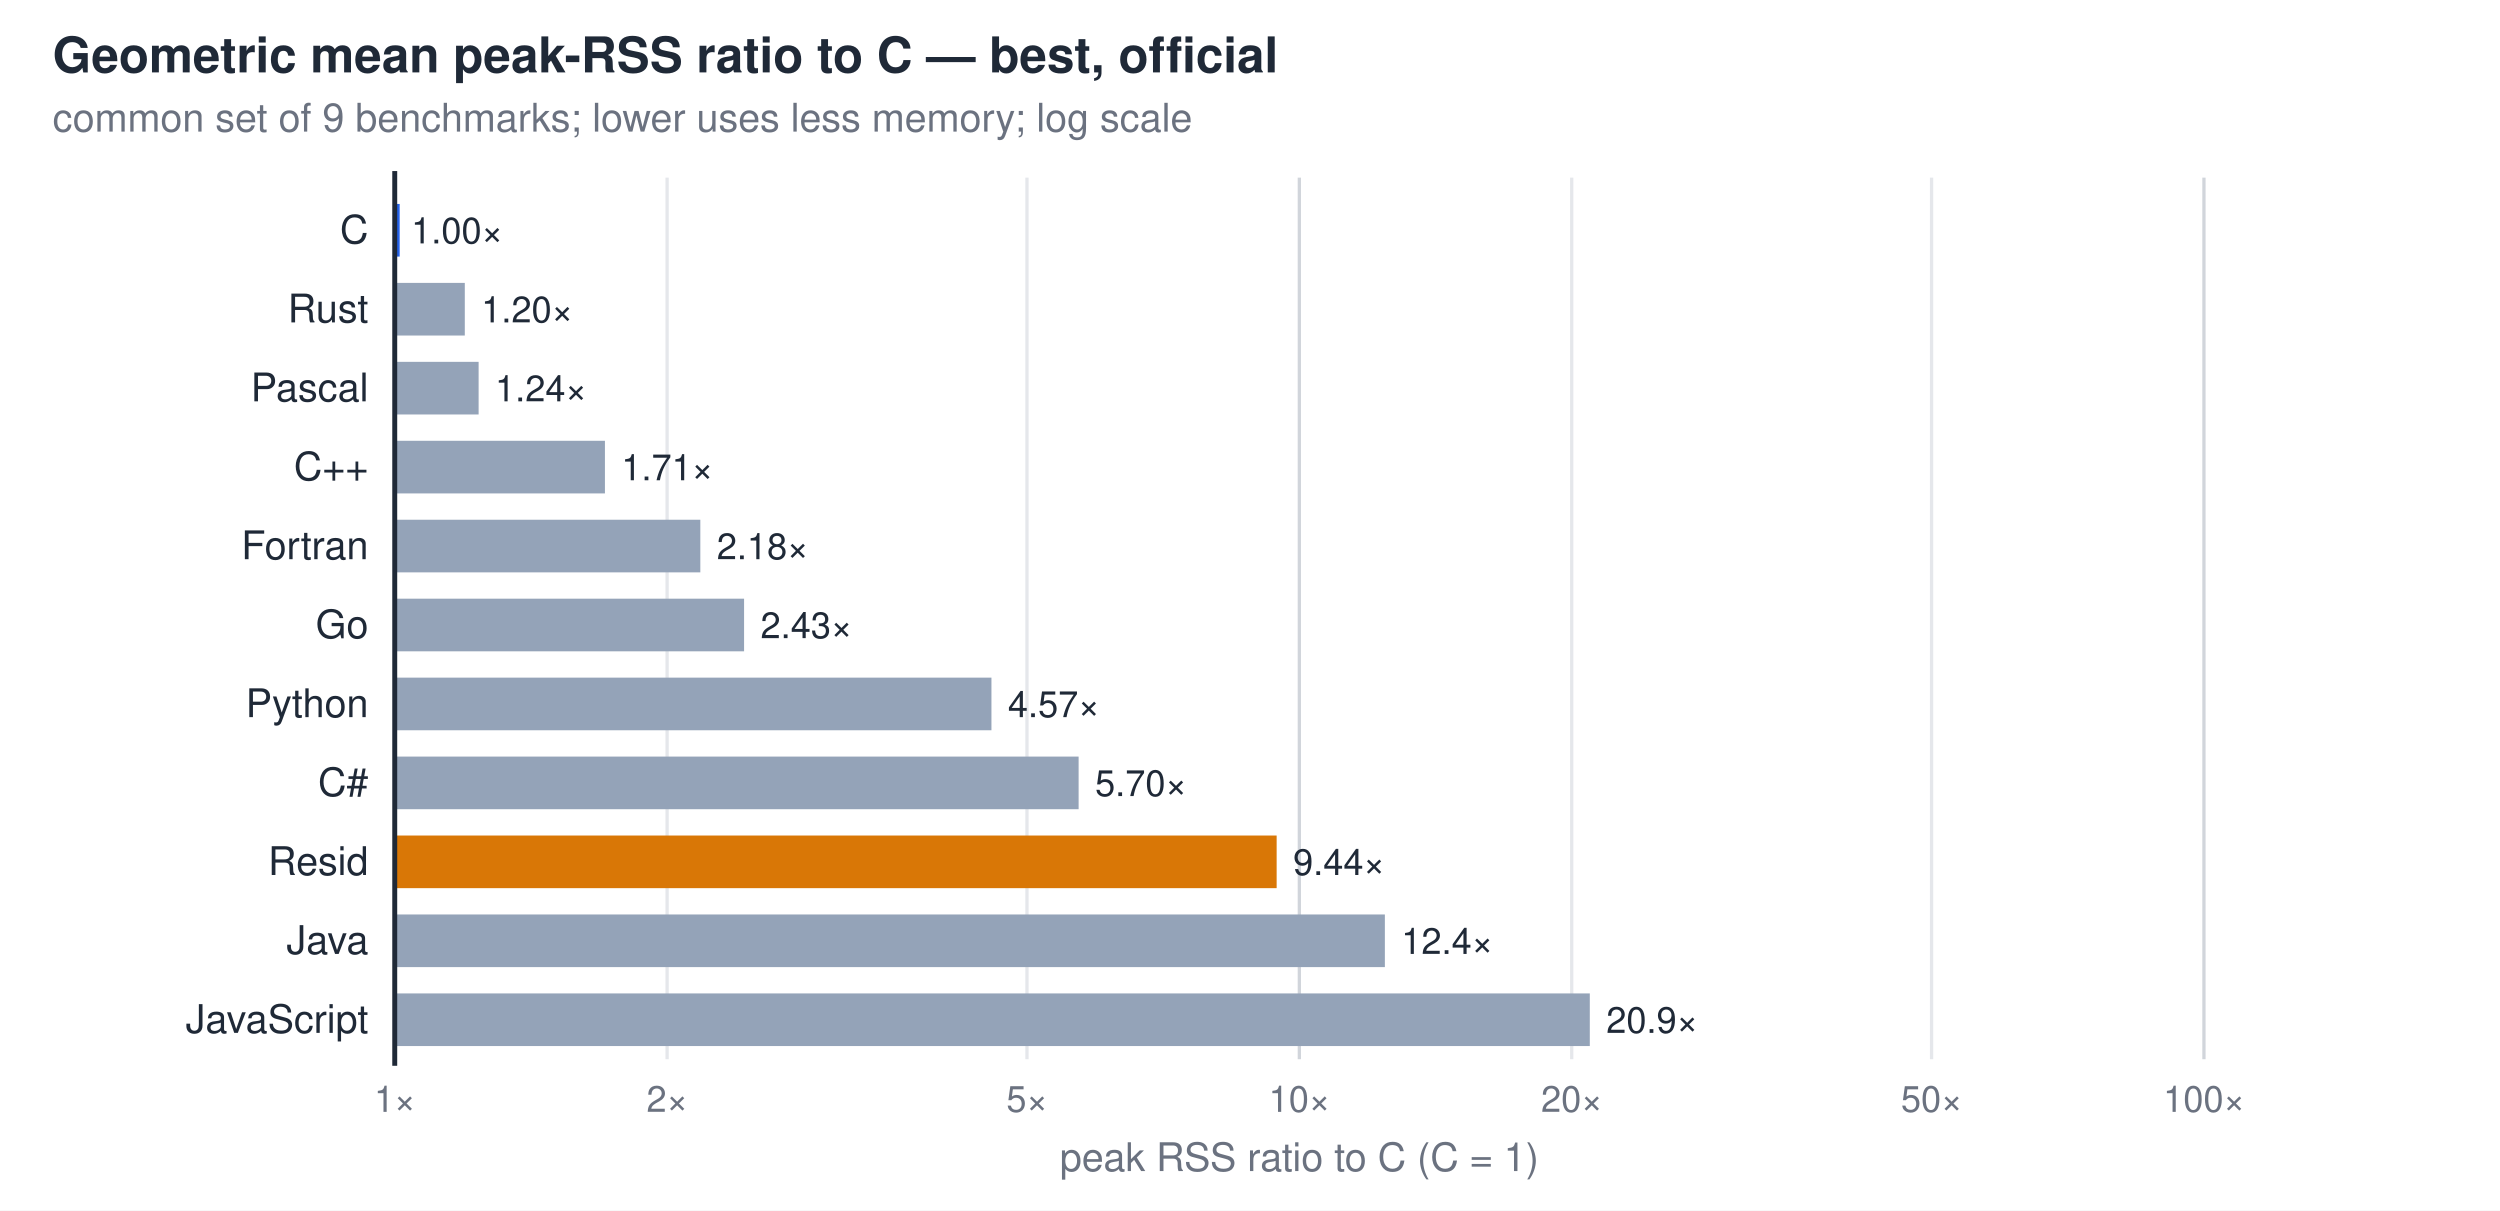
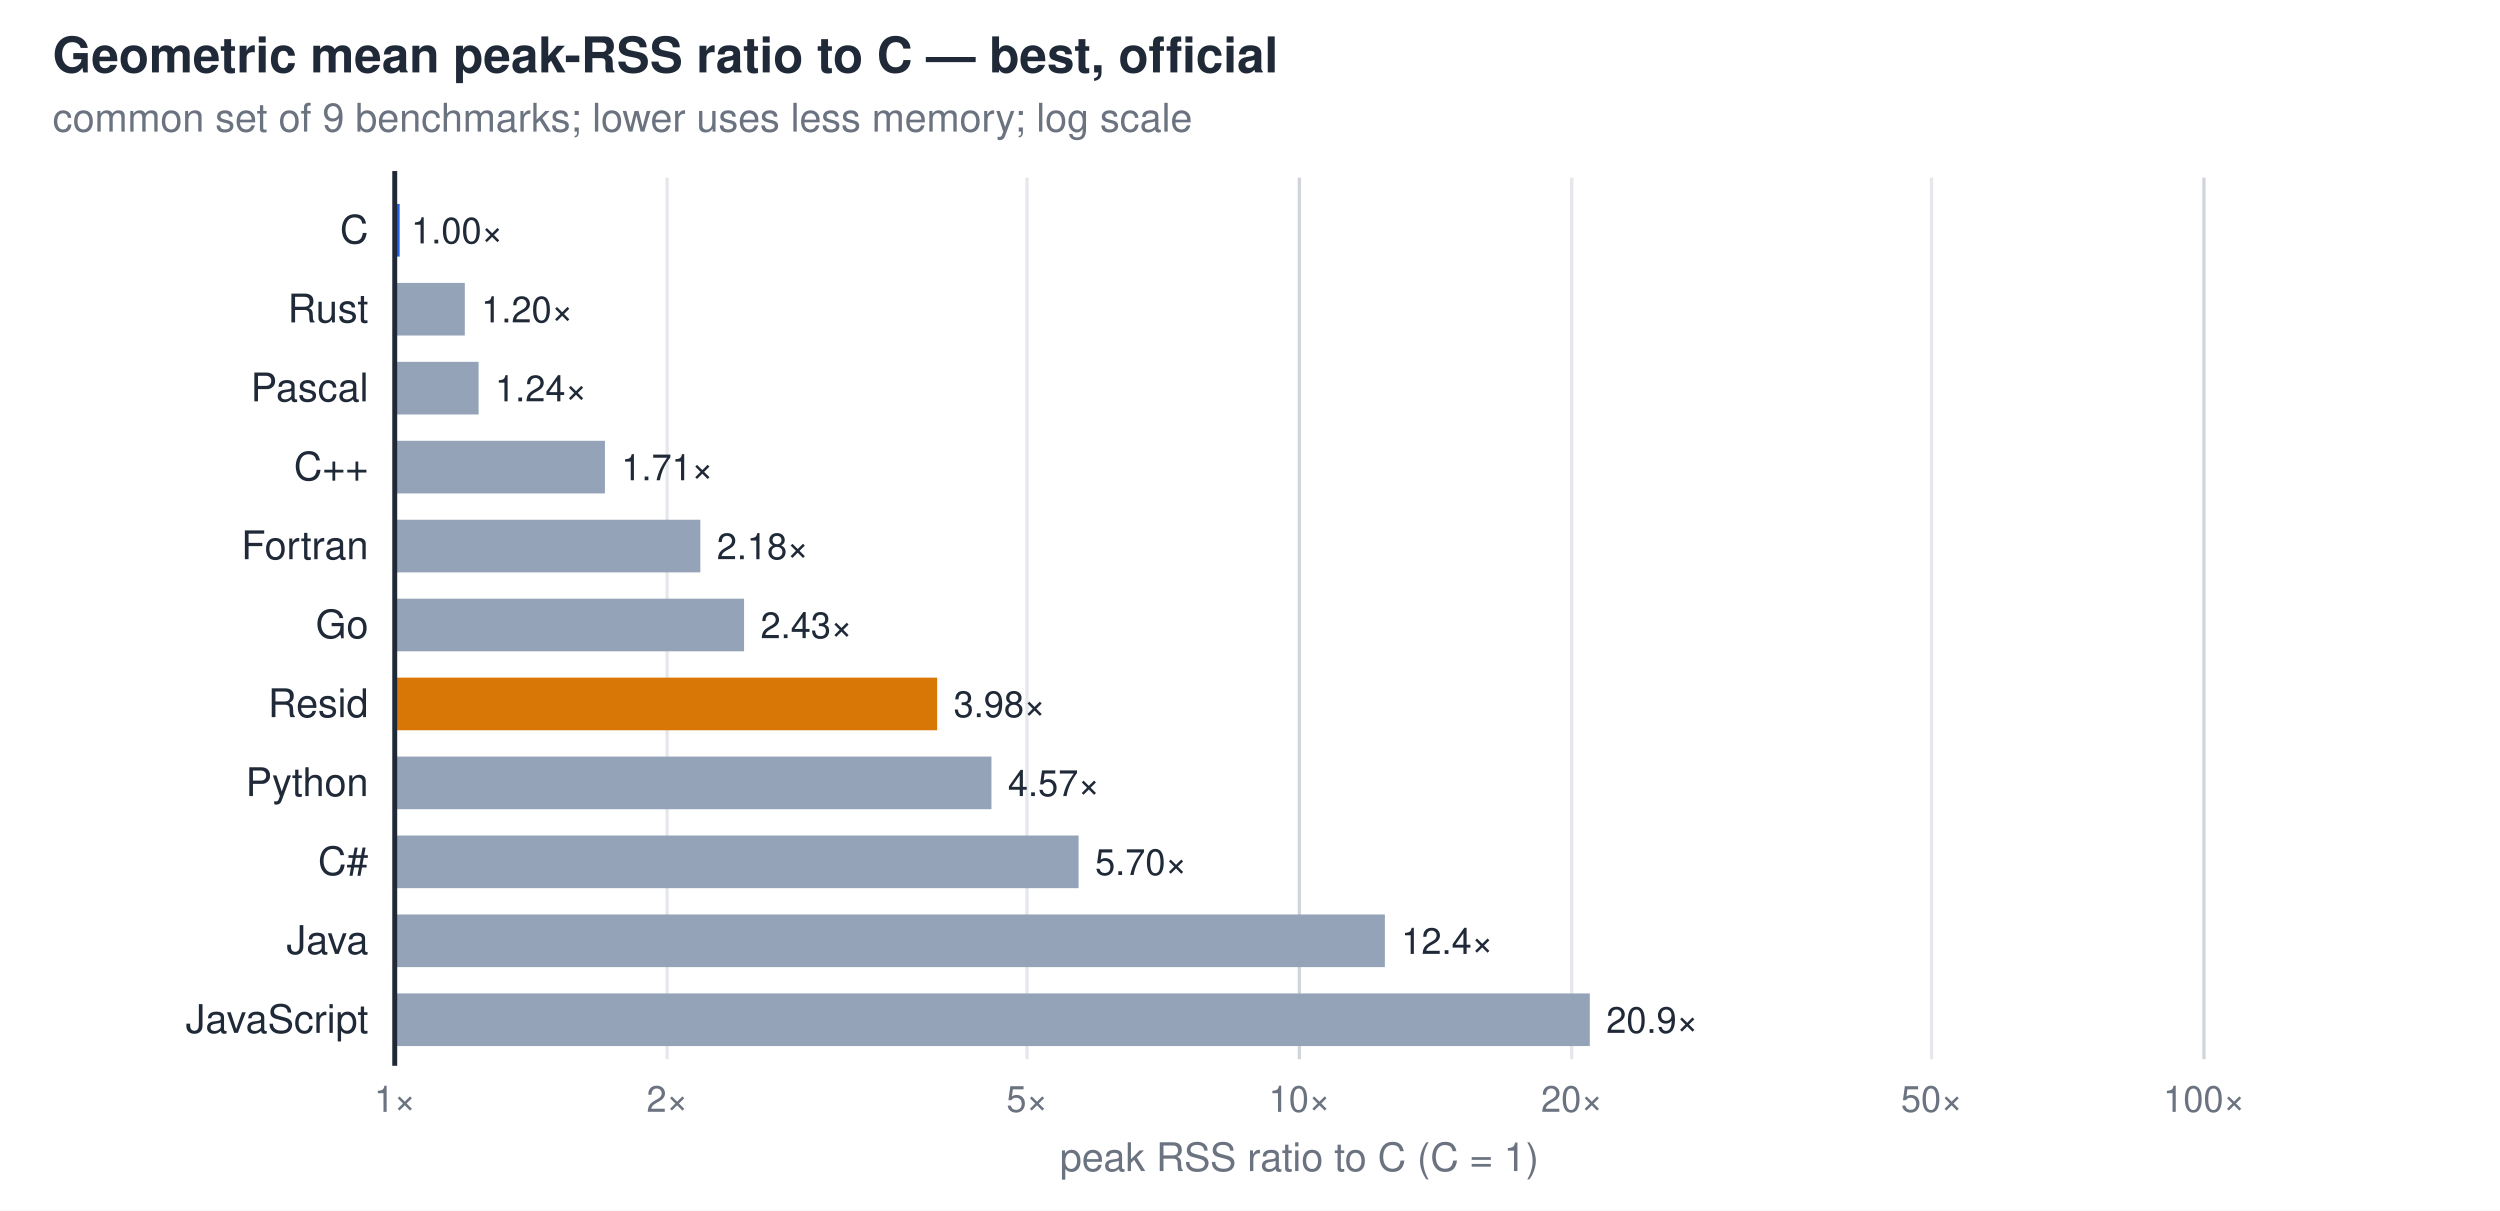
<svg xmlns="http://www.w3.org/2000/svg" width="760" height="368" viewBox="0 0 760 368" font-family="Helvetica, Arial, sans-serif" font-size="12">
  <rect x="0" y="0" width="760" height="368" fill="#ffffff" />
  <text x="16" y="22" font-size="15" font-weight="bold" fill="#1f2937">Geometric mean peak-RSS ratio to C — best, official</text>
  <text x="16" y="40" fill="#6b7280">common set of 9 benchmarks; lower uses less memory; log scale</text>
  <line x1="120.0" y1="54" x2="120.0" y2="322" stroke="#d1d5db" stroke-width="1" />
  <text x="120.0" y="338" text-anchor="middle" fill="#6b7280" font-size="11">1×</text>
  <line x1="202.8" y1="54" x2="202.8" y2="322" stroke="#e5e7eb" stroke-width="1" />
  <text x="202.8" y="338" text-anchor="middle" fill="#6b7280" font-size="11">2×</text>
  <line x1="312.2" y1="54" x2="312.2" y2="322" stroke="#e5e7eb" stroke-width="1" />
  <text x="312.2" y="338" text-anchor="middle" fill="#6b7280" font-size="11">5×</text>
  <line x1="395.0" y1="54" x2="395.0" y2="322" stroke="#d1d5db" stroke-width="1" />
  <text x="395.0" y="338" text-anchor="middle" fill="#6b7280" font-size="11">10×</text>
  <line x1="477.8" y1="54" x2="477.8" y2="322" stroke="#e5e7eb" stroke-width="1" />
  <text x="477.8" y="338" text-anchor="middle" fill="#6b7280" font-size="11">20×</text>
  <line x1="587.2" y1="54" x2="587.2" y2="322" stroke="#e5e7eb" stroke-width="1" />
  <text x="587.2" y="338" text-anchor="middle" fill="#6b7280" font-size="11">50×</text>
  <line x1="670.0" y1="54" x2="670.0" y2="322" stroke="#d1d5db" stroke-width="1" />
  <text x="670.0" y="338" text-anchor="middle" fill="#6b7280" font-size="11">100×</text>
  <text x="112" y="74.0" text-anchor="end" fill="#1f2937">C</text>
  <rect x="120.0" y="62" width="1.5" height="16" fill="#2563eb" />
  <text x="125.0" y="74.0" fill="#1f2937" font-size="11">1.00×</text>
  <text x="112" y="98.0" text-anchor="end" fill="#1f2937">Rust</text>
  <rect x="120.0" y="86" width="21.3" height="16" fill="#94a3b8" />
  <text x="146.3" y="98.0" fill="#1f2937" font-size="11">1.20×</text>
  <text x="112" y="122.0" text-anchor="end" fill="#1f2937">Pascal</text>
  <rect x="120.0" y="110" width="25.5" height="16" fill="#94a3b8" />
  <text x="150.5" y="122.0" fill="#1f2937" font-size="11">1.24×</text>
  <text x="112" y="146.0" text-anchor="end" fill="#1f2937">C++</text>
  <rect x="120.0" y="134" width="63.9" height="16" fill="#94a3b8" />
  <text x="188.9" y="146.0" fill="#1f2937" font-size="11">1.71×</text>
  <text x="112" y="170.0" text-anchor="end" fill="#1f2937">Fortran</text>
  <rect x="120.0" y="158" width="92.9" height="16" fill="#94a3b8" />
  <text x="217.9" y="170.0" fill="#1f2937" font-size="11">2.18×</text>
  <text x="112" y="194.0" text-anchor="end" fill="#1f2937">Go</text>
  <rect x="120.0" y="182" width="106.2" height="16" fill="#94a3b8" />
  <text x="231.2" y="194.0" fill="#1f2937" font-size="11">2.43×</text>
-   <text x="112" y="218.0" text-anchor="end" fill="#1f2937">Python</text>
-   <rect x="120.0" y="206" width="181.4" height="16" fill="#94a3b8" />
-   <text x="306.4" y="218.0" fill="#1f2937" font-size="11">4.57×</text>
-   <text x="112" y="242.0" text-anchor="end" fill="#1f2937">C#</text>
-   <rect x="120.0" y="230" width="207.9" height="16" fill="#94a3b8" />
-   <text x="332.9" y="242.0" fill="#1f2937" font-size="11">5.70×</text>
-   <text x="112" y="266.0" text-anchor="end" fill="#1f2937">Resid</text>
-   <rect x="120.0" y="254" width="268.1" height="16" fill="#d97706" />
-   <text x="393.1" y="266.0" fill="#1f2937" font-size="11">9.44×</text>
+   <text x="112" y="218.0" text-anchor="end" fill="#1f2937">Resid</text>
+   <rect x="120.0" y="206" width="164.9" height="16" fill="#d97706" />
+   <text x="289.9" y="218.0" fill="#1f2937" font-size="11">3.98×</text>
+   <text x="112" y="242.0" text-anchor="end" fill="#1f2937">Python</text>
+   <rect x="120.0" y="230" width="181.4" height="16" fill="#94a3b8" />
+   <text x="306.4" y="242.0" fill="#1f2937" font-size="11">4.57×</text>
+   <text x="112" y="266.0" text-anchor="end" fill="#1f2937">C#</text>
+   <rect x="120.0" y="254" width="207.9" height="16" fill="#94a3b8" />
+   <text x="332.9" y="266.0" fill="#1f2937" font-size="11">5.70×</text>
  <text x="112" y="290.0" text-anchor="end" fill="#1f2937">Java</text>
  <rect x="120.0" y="278" width="301.0" height="16" fill="#94a3b8" />
  <text x="426.0" y="290.0" fill="#1f2937" font-size="11">12.4×</text>
  <text x="112" y="314.0" text-anchor="end" fill="#1f2937">JavaScript</text>
  <rect x="120.0" y="302" width="363.3" height="16" fill="#94a3b8" />
  <text x="488.3" y="314.0" fill="#1f2937" font-size="11">20.9×</text>
  <line x1="120.0" y1="52" x2="120.0" y2="324" stroke="#1f2937" stroke-width="1.5" />
  <text x="395.0" y="356" text-anchor="middle" fill="#6b7280">peak RSS ratio to C (C = 1)</text>
</svg>
